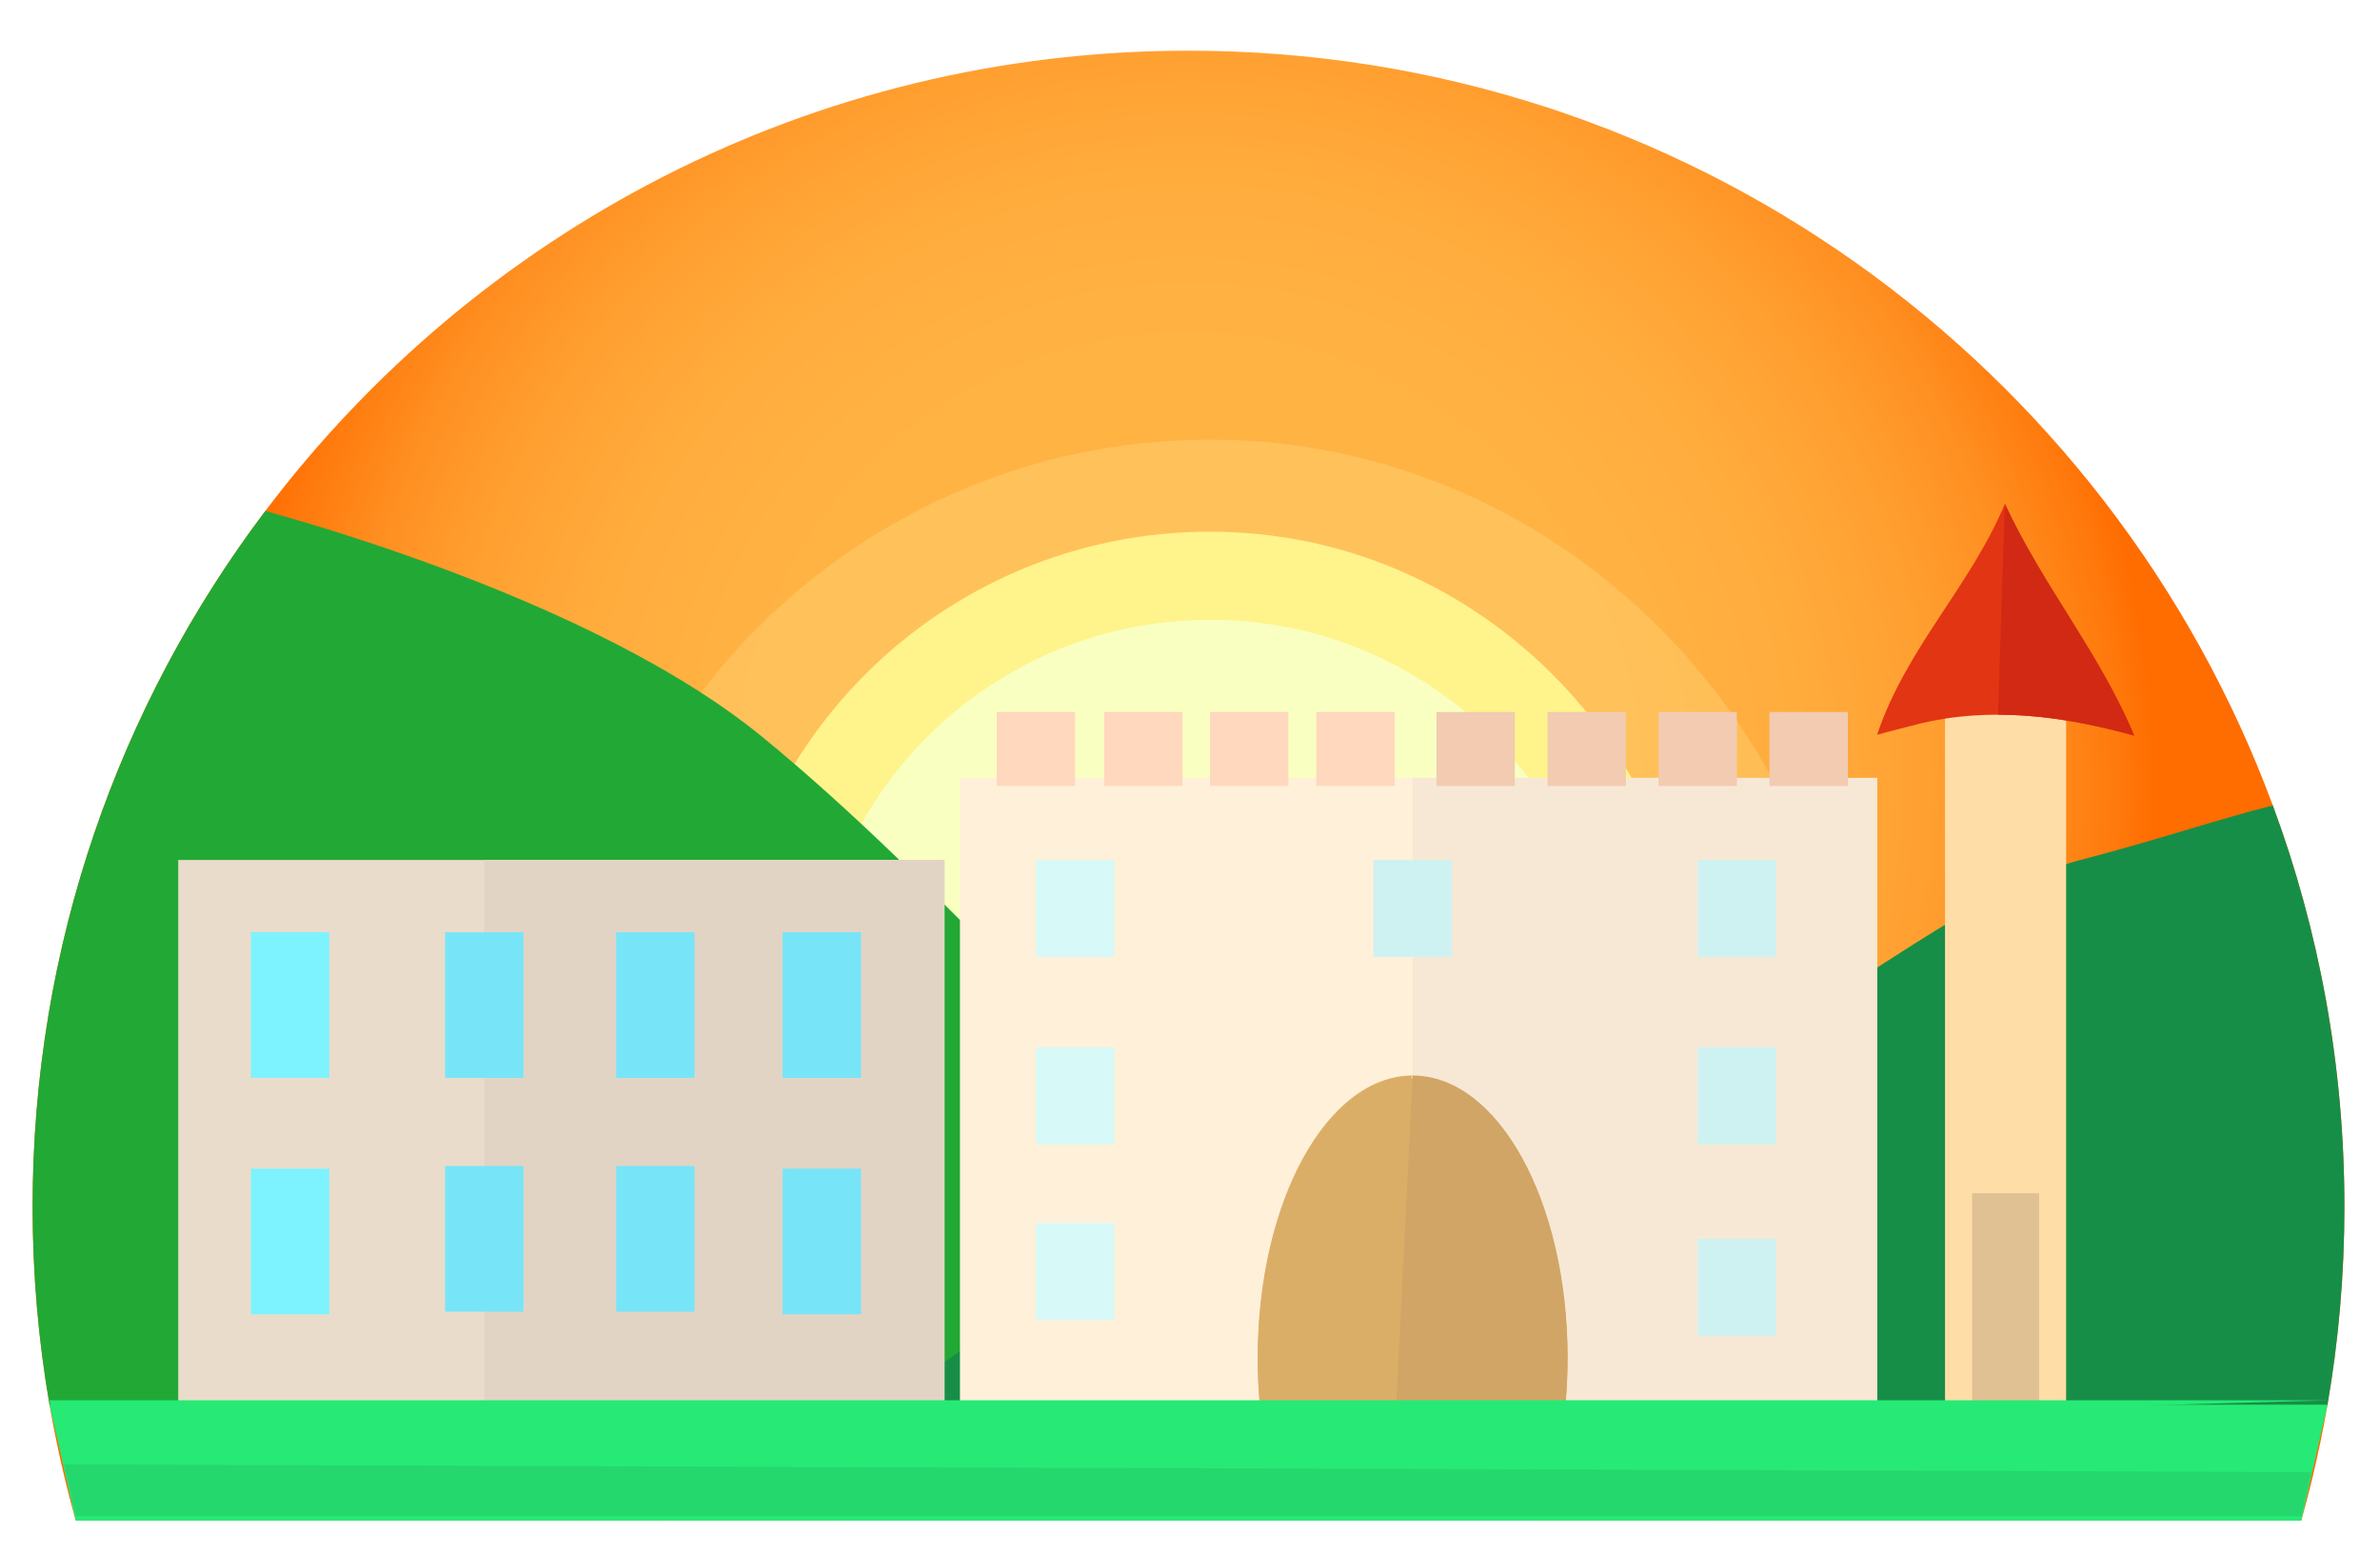
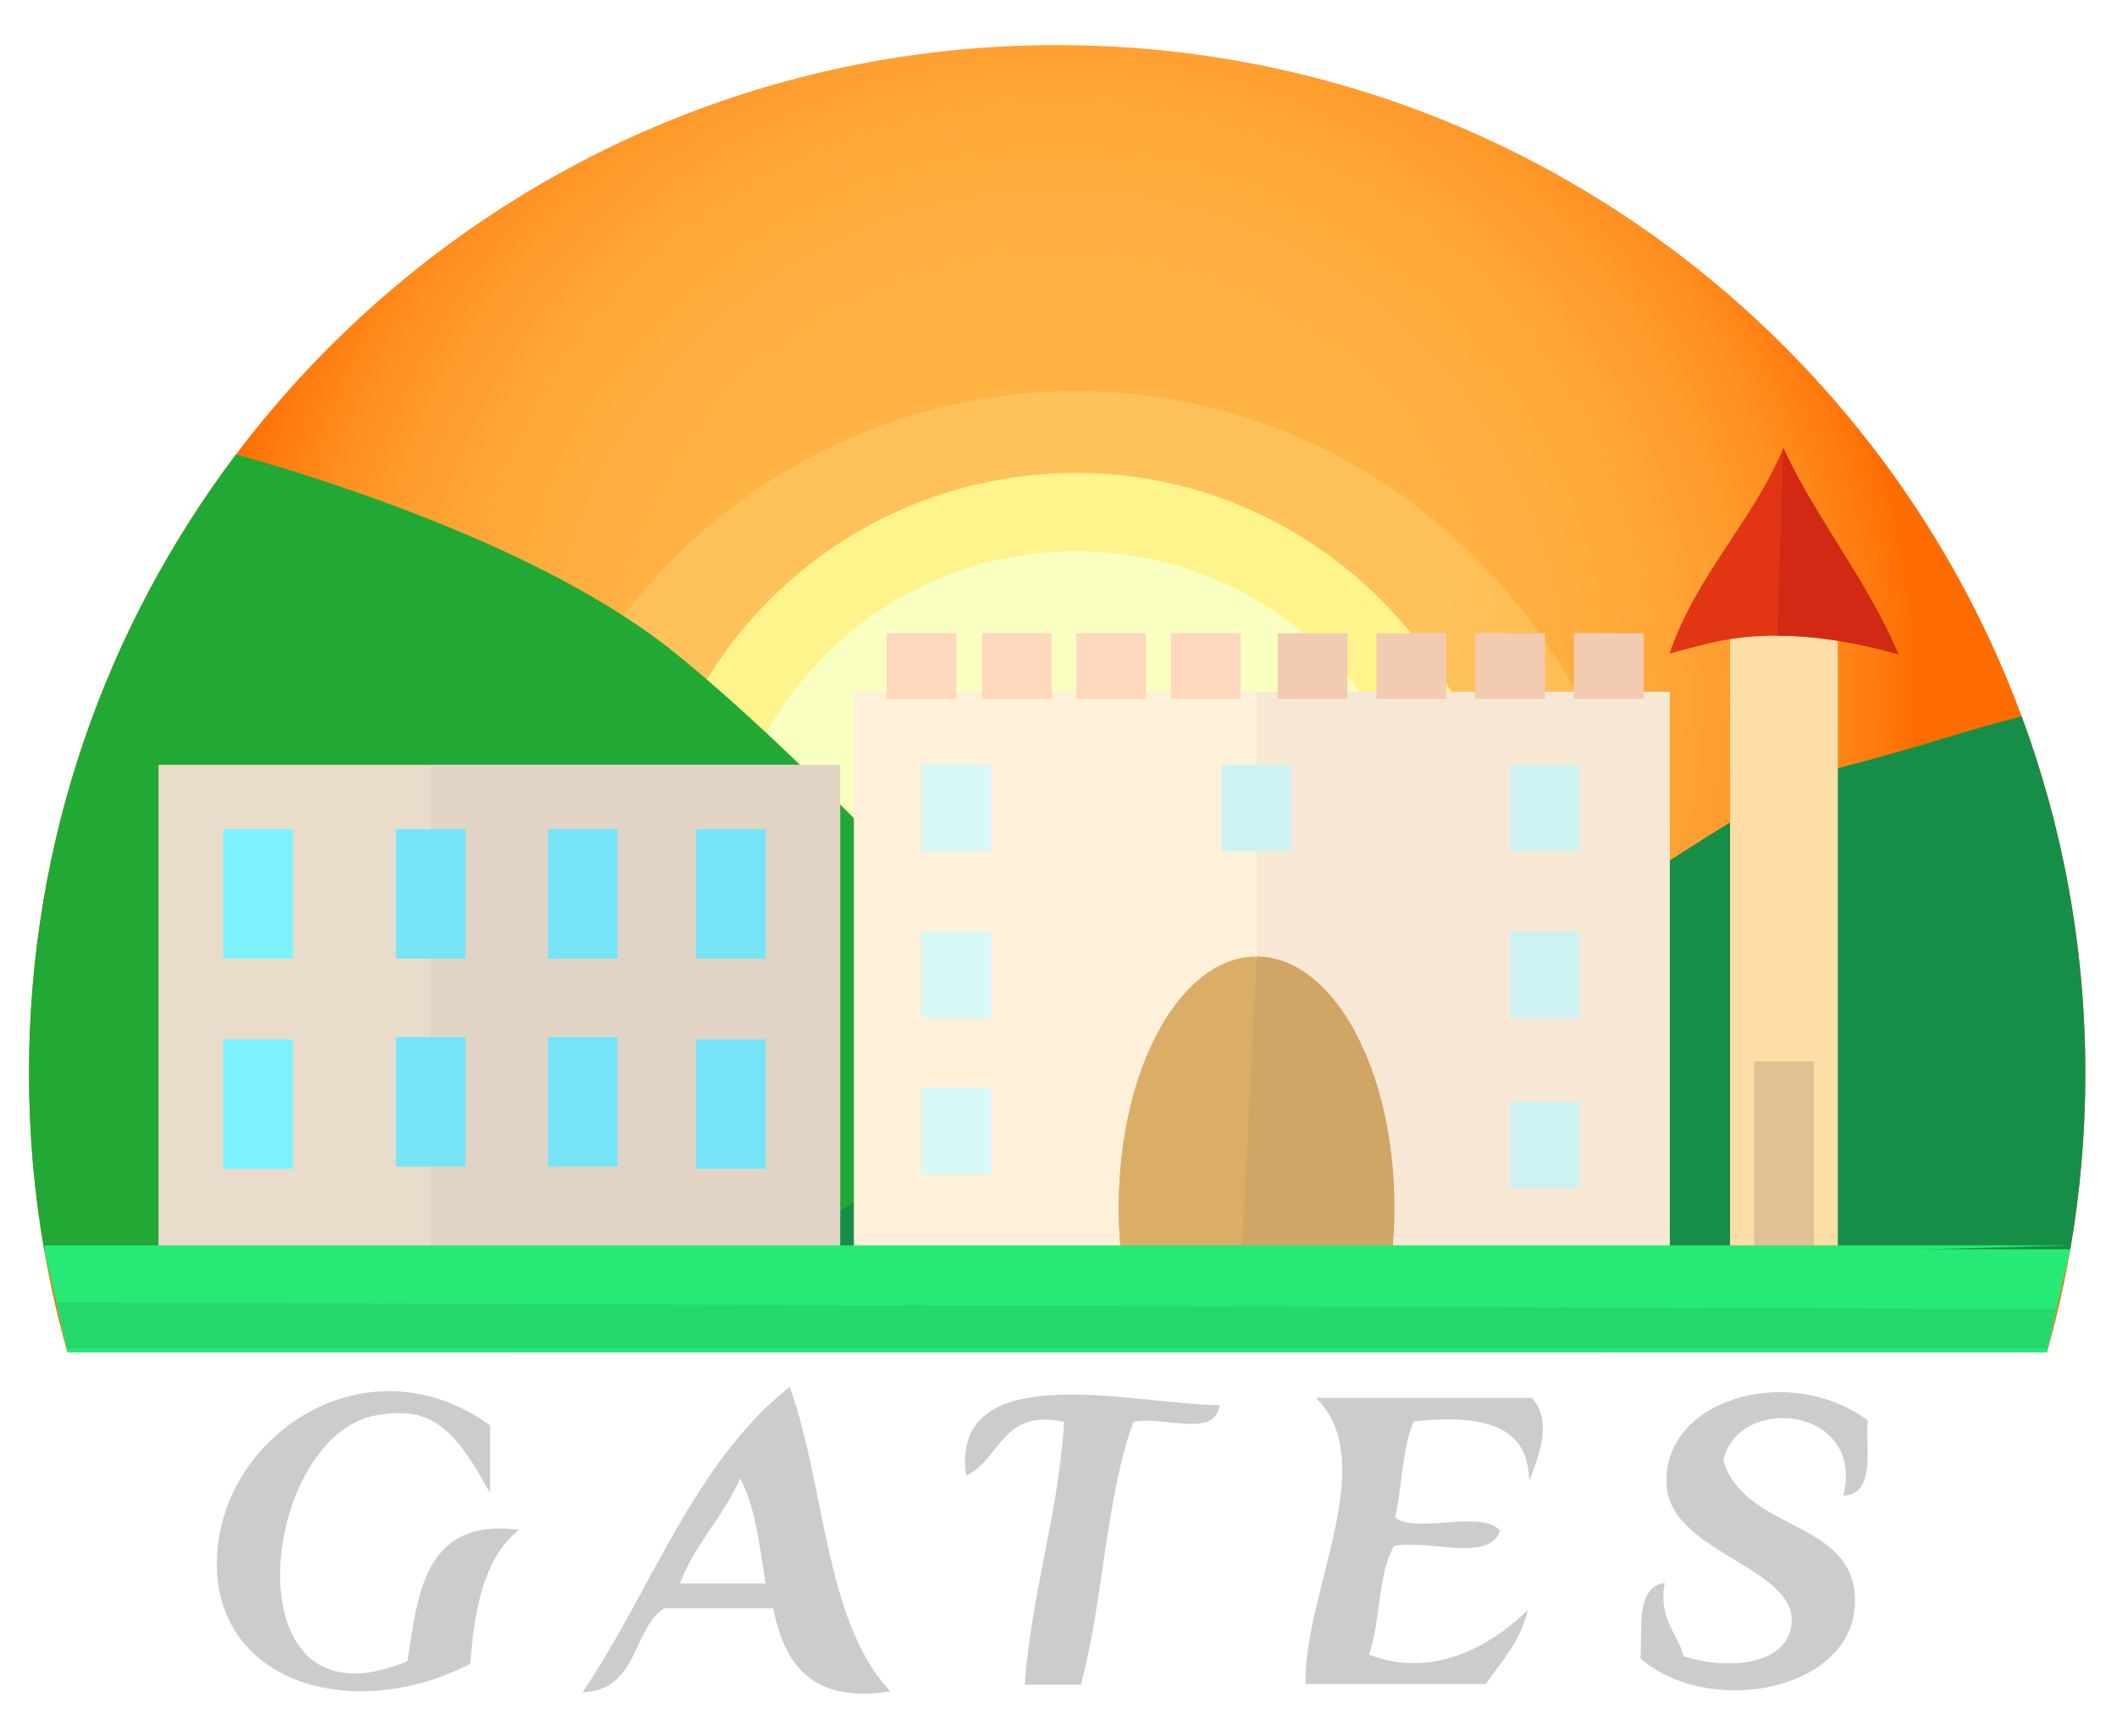
- <svg xmlns="http://www.w3.org/2000/svg" version="1.1" id="Layer_1" x="0px" y="0px" width="530.667px" height="346px" viewBox="0 0 530.667 346" enable-background="new 0 0 530.667 346" xml:space="preserve">
+ <svg xmlns="http://www.w3.org/2000/svg" version="1.1" id="Layer_1" x="0px" y="0px" width="530.667px" height="434.971px" viewBox="0 0 530.667 434.971" enable-background="new 0 0 530.667 434.971" xml:space="preserve">
  <radialGradient id="SVGID_1_" cx="265" cy="175.15" r="215.953" gradientUnits="userSpaceOnUse">
    <stop offset="0" style="stop-color:#FFB545" />
    <stop offset="0.456" style="stop-color:#FFB343" />
    <stop offset="0.634" style="stop-color:#FFAC3D" />
    <stop offset="0.764" style="stop-color:#FFA031" />
    <stop offset="0.87" style="stop-color:#FF8F21" />
    <stop offset="0.96" style="stop-color:#FF790C" />
    <stop offset="1" style="stop-color:#FF6C00" />
  </radialGradient>
  <path fill="url(#SVGID_1_)" d="M522.73,269.03c0,15.04-1.29,29.78-3.771,44.121c-0.01,0.08-0.03,0.149-0.04,0.229  c-0.46,2.69-0.97,5.36-1.52,8.01c-0.61,2.96-1.271,5.891-1.98,8.811c-0.72,2.95-1.49,5.88-2.31,8.79V339H16.9v-0.01  c-0.82-2.91-1.59-5.84-2.31-8.79c-1.36-5.55-2.53-11.16-3.51-16.84l-0.04-0.21c-2.48-14.33-3.77-29.07-3.77-44.121  c0-58.24,19.32-111.97,51.89-155.12C106.21,51.58,180.9,11.3,265,11.3c110.88,0,205.41,70.02,241.77,168.26  C517.09,207.43,522.73,237.57,522.73,269.03z" />
  <path opacity="0.2" fill="#FFF9B3" d="M413.223,241.858C411.843,162.914,348.163,98,269.799,98  c-79.229,0-143.457,64.975-143.457,145.126c0,0.818,0.033,1.629,0.046,2.444C222.016,245.401,317.604,241.316,413.223,241.858z" />
  <path opacity="0.89" fill="#FFF992" d="M378.212,225.527c-1.043-58.718-49.18-107-108.417-107  c-59.892,0-108.442,48.328-108.442,107.942c0,0.609,0.025,1.211,0.035,1.818C233.674,228.162,305.932,225.125,378.212,225.527z" />
  <ellipse fill="#F9FFC0" cx="269.794" cy="226.665" rx="88.91" ry="88.5" />
  <path fill="#22A835" d="M418.52,313.36H11.08c-2.51-14.4-3.81-29.21-3.81-44.331c0-58.24,19.32-111.97,51.89-155.12  c18.7,5.16,76.93,22.77,110.46,50.09c40.33,32.87,82.22,82.29,97.2,95.94c14.979,13.64,119.819,48.27,119.819,48.27L418.52,313.36z" />
  <path fill="#178E47" d="M522.73,269.03c0,15.12-1.301,29.94-3.811,44.35l-321.03-0.21c0,0,44.47-35.65,71.9-40.53  c0,0,47.12-6.7,84-20.1c36.88-13.41,82.24-53.61,110.08-60.83c18.01-4.67,29.979-8.91,42.899-12.15  C517.09,207.43,522.73,237.57,522.73,269.03z" />
  <g>
    <rect x="39.736" y="191.711" fill="#EADCCA" width="170.558" height="121.65" />
    <rect x="107.98" y="191.711" fill="#E2D4C5" width="102.641" height="121.65" />
    <rect x="55.944" y="207.815" fill="#7DF3FF" width="17.474" height="32.474" />
    <rect x="99.243" y="207.815" fill="#77E5F7" width="17.474" height="32.474" />
    <rect x="137.388" y="207.815" fill="#77E5F7" width="17.474" height="32.474" />
    <rect x="174.501" y="207.815" fill="#77E5F7" width="17.474" height="32.474" />
    <rect x="174.501" y="260.525" fill="#77E5F7" width="17.474" height="32.474" />
    <rect x="137.388" y="259.938" fill="#77E5F7" width="17.474" height="32.474" />
    <rect x="99.243" y="259.939" fill="#77E5F7" width="17.474" height="32.473" />
    <rect x="55.944" y="260.525" fill="#7DF3FF" width="17.474" height="32.473" />
  </g>
  <g>
    <rect x="433.68" y="158.722" fill="#FFDDA6" width="27.001" height="154.64" />
    <rect x="439.734" y="266" fill="#E0C194" width="14.933" height="47.361" />
    <path fill="#E23513" d="M418.524,163.803c6.645-19.592,20.633-32.784,28.501-51.473c8.742,18.689,20.982,32.981,28.851,51.67   c-15.737-4.397-32.348-6.596-48.432-2.524C422.074,162.823,418.524,163.803,418.524,163.803z" />
    <path fill="#D12913" d="M447.025,112.33c8.742,18.689,20.982,32.981,28.851,51.67c-9.896-2.766-20.139-4.662-30.378-4.675" />
  </g>
  <g>
    <rect x="214.042" y="173.408" fill="#FFF0D9" width="204.482" height="141.729" />
    <rect x="314.982" y="173.408" fill="#F7E8D5" width="103.542" height="143.042" />
    <rect x="222.242" y="158.722" fill="#FFD8BD" width="17.474" height="16.495" />
    <rect x="246.187" y="158.722" fill="#FFD8BD" width="17.474" height="16.495" />
    <rect x="230.979" y="191.711" fill="#D7F9F7" width="17.474" height="21.649" />
    <rect x="230.979" y="233.464" fill="#D7F9F7" width="17.474" height="21.649" />
    <rect x="230.979" y="272.64" fill="#D7F9F7" width="17.474" height="21.649" />
    <rect x="378.532" y="276.176" fill="#CEF2F1" width="17.474" height="21.649" />
    <rect x="378.531" y="233.464" fill="#CEF2F1" width="17.475" height="21.649" />
    <rect x="306.242" y="191.711" fill="#CEF2F1" width="17.474" height="21.649" />
    <rect x="378.531" y="191.711" fill="#CEF2F1" width="17.474" height="21.649" />
    <rect x="269.794" y="158.722" fill="#FFD8BD" width="17.475" height="16.495" />
    <rect x="293.505" y="158.722" fill="#FFD8BD" width="17.475" height="16.495" />
    <rect x="320.283" y="158.722" fill="#F2CBB1" width="17.475" height="16.495" />
    <rect x="345.052" y="158.722" fill="#F2CBB1" width="17.475" height="16.495" />
    <rect x="369.794" y="158.722" fill="#F2CBB1" width="17.475" height="16.495" />
    <rect x="394.536" y="158.722" fill="#F2CBB1" width="17.475" height="16.495" />
    <path fill="#DBAE67" d="M349.518,303.033c0,3.451-0.152,6.841-0.455,10.141h-68.166c-0.303-3.3-0.455-6.689-0.455-10.141   c0-34.623,15.462-62.683,34.541-62.683C334.055,240.351,349.518,268.41,349.518,303.033z" />
    <path fill="#DBAE67" d="M280.899,312.587c-0.303-3.3-0.455-6.689-0.455-10.141c0-34.623,15.462-62.683,34.541-62.683" />
    <path fill="#D1A565" d="M314.985,239.764c19.072,0,34.535,28.06,34.535,62.683c0,3.451-0.152,6.841-0.455,10.141h-37.732" />
  </g>
  <polyline fill="#26EA75" points="518.96,312.165 11.04,312.165 14.28,326.455 " />
  <g>
    <polygon fill="#26EA75" points="518.96,313.15 513.11,338.99 513.11,339 16.9,339 16.9,338.99 11.04,313.15  " />
    <polygon fill="#25D86D" points="14.28,326.455 16.9,338.005 16.9,338.015 513.11,338.015 515.342,328.152  " />
  </g>
+   <path fill-rule="evenodd" clip-rule="evenodd" fill="#CCCCCC" stroke="#CCCCCC" stroke-miterlimit="10" d="M54.89,393.711  c1.218,27.9,33.944,37.516,62.509,23.029c1.038-13.767,3.559-26.05,11.515-32.898c-22.06-2.32-23.726,15.753-26.32,32.898  c-46.483,19.791-38.453-57.332-8.225-62.509c13.232-2.266,19.367,2.635,27.965,18.096c0-4.936,0-9.87,0-14.807  C91.018,335.161,53.489,361.577,54.89,393.711z" />
+   <path fill-rule="evenodd" clip-rule="evenodd" fill="#CCCCCC" stroke="#CCCCCC" stroke-miterlimit="10" d="M418.317,372.729  c1.453,16.28,32.997,19.88,31.256,34.543c-1.331,11.215-17.713,11.786-27.965,8.226c-1.546-6.132-6.215-9.141-4.935-18.095  c-6.061,1.615-4.466,10.888-4.936,18.095c17.825,15.131,55.171,7.126,52.639-16.45c-1.885-17.578-27.624-15.221-32.899-32.899  c3.501-17.358,36.063-14.438,31.255,8.226c6.638-1.041,4.47-10.887,4.935-18.095C447.885,341.864,416.442,351.636,418.317,372.729z" />
+   <path fill-rule="evenodd" clip-rule="evenodd" fill="#CCCCCC" stroke="#CCCCCC" stroke-miterlimit="10" d="M242.597,369.14  c8.087-4.525,8.524-16.699,24.674-13.16c-1.438,23.784-8.027,42.419-9.869,65.799c4.385,0,8.772,0,13.16,0  c5.554-20.762,6.084-46.554,13.161-65.799c6.448-1.776,20.256,3.809,21.384-3.29C285.252,352.586,239.158,340.471,242.597,369.14z" />
+   <path fill-rule="evenodd" clip-rule="evenodd" fill="#CCCCCC" stroke="#CCCCCC" stroke-miterlimit="10" d="M327.746,421.612  c14.807,0,29.61,0,44.416,0c3.646-5.125,7.822-9.724,9.87-16.449c-7.974,7.396-22.834,16.624-39.479,9.87  c3.096-8.417,2.238-20.79,6.58-27.964c7.976-1.893,23.713,3.974,26.319-3.292c-4.993-4.876-21.326,1.59-26.319-3.289  c1.949-7.921,1.776-17.963,4.934-24.673c15.956-1.699,28.293,0.22,29.61,13.158c2.308-6.2,4.438-13.454,0-18.096  c-17.545,0-35.093,0-52.639,0C346.135,367.465,327.612,398.938,327.746,421.612z" />
+   <g>
+     <path fill-rule="evenodd" clip-rule="evenodd" fill="#CCCCCC" stroke="#CCCCCC" stroke-miterlimit="10" d="M197.725,348.459   c-23.247,18.702-33.928,49.947-50.687,75.151c12.414-0.996,11.149-15.658,19.23-20.976h27.966   c2.646,13.656,8.995,23.611,27.955,20.976C206.414,406.182,206.344,373.053,197.725,348.459z M169.758,397.399   c3.771-10.81,11.524-17.625,15.728-27.967c4.287,7.366,5.411,17.896,6.992,27.967H169.758z" />
+   </g>
</svg>
